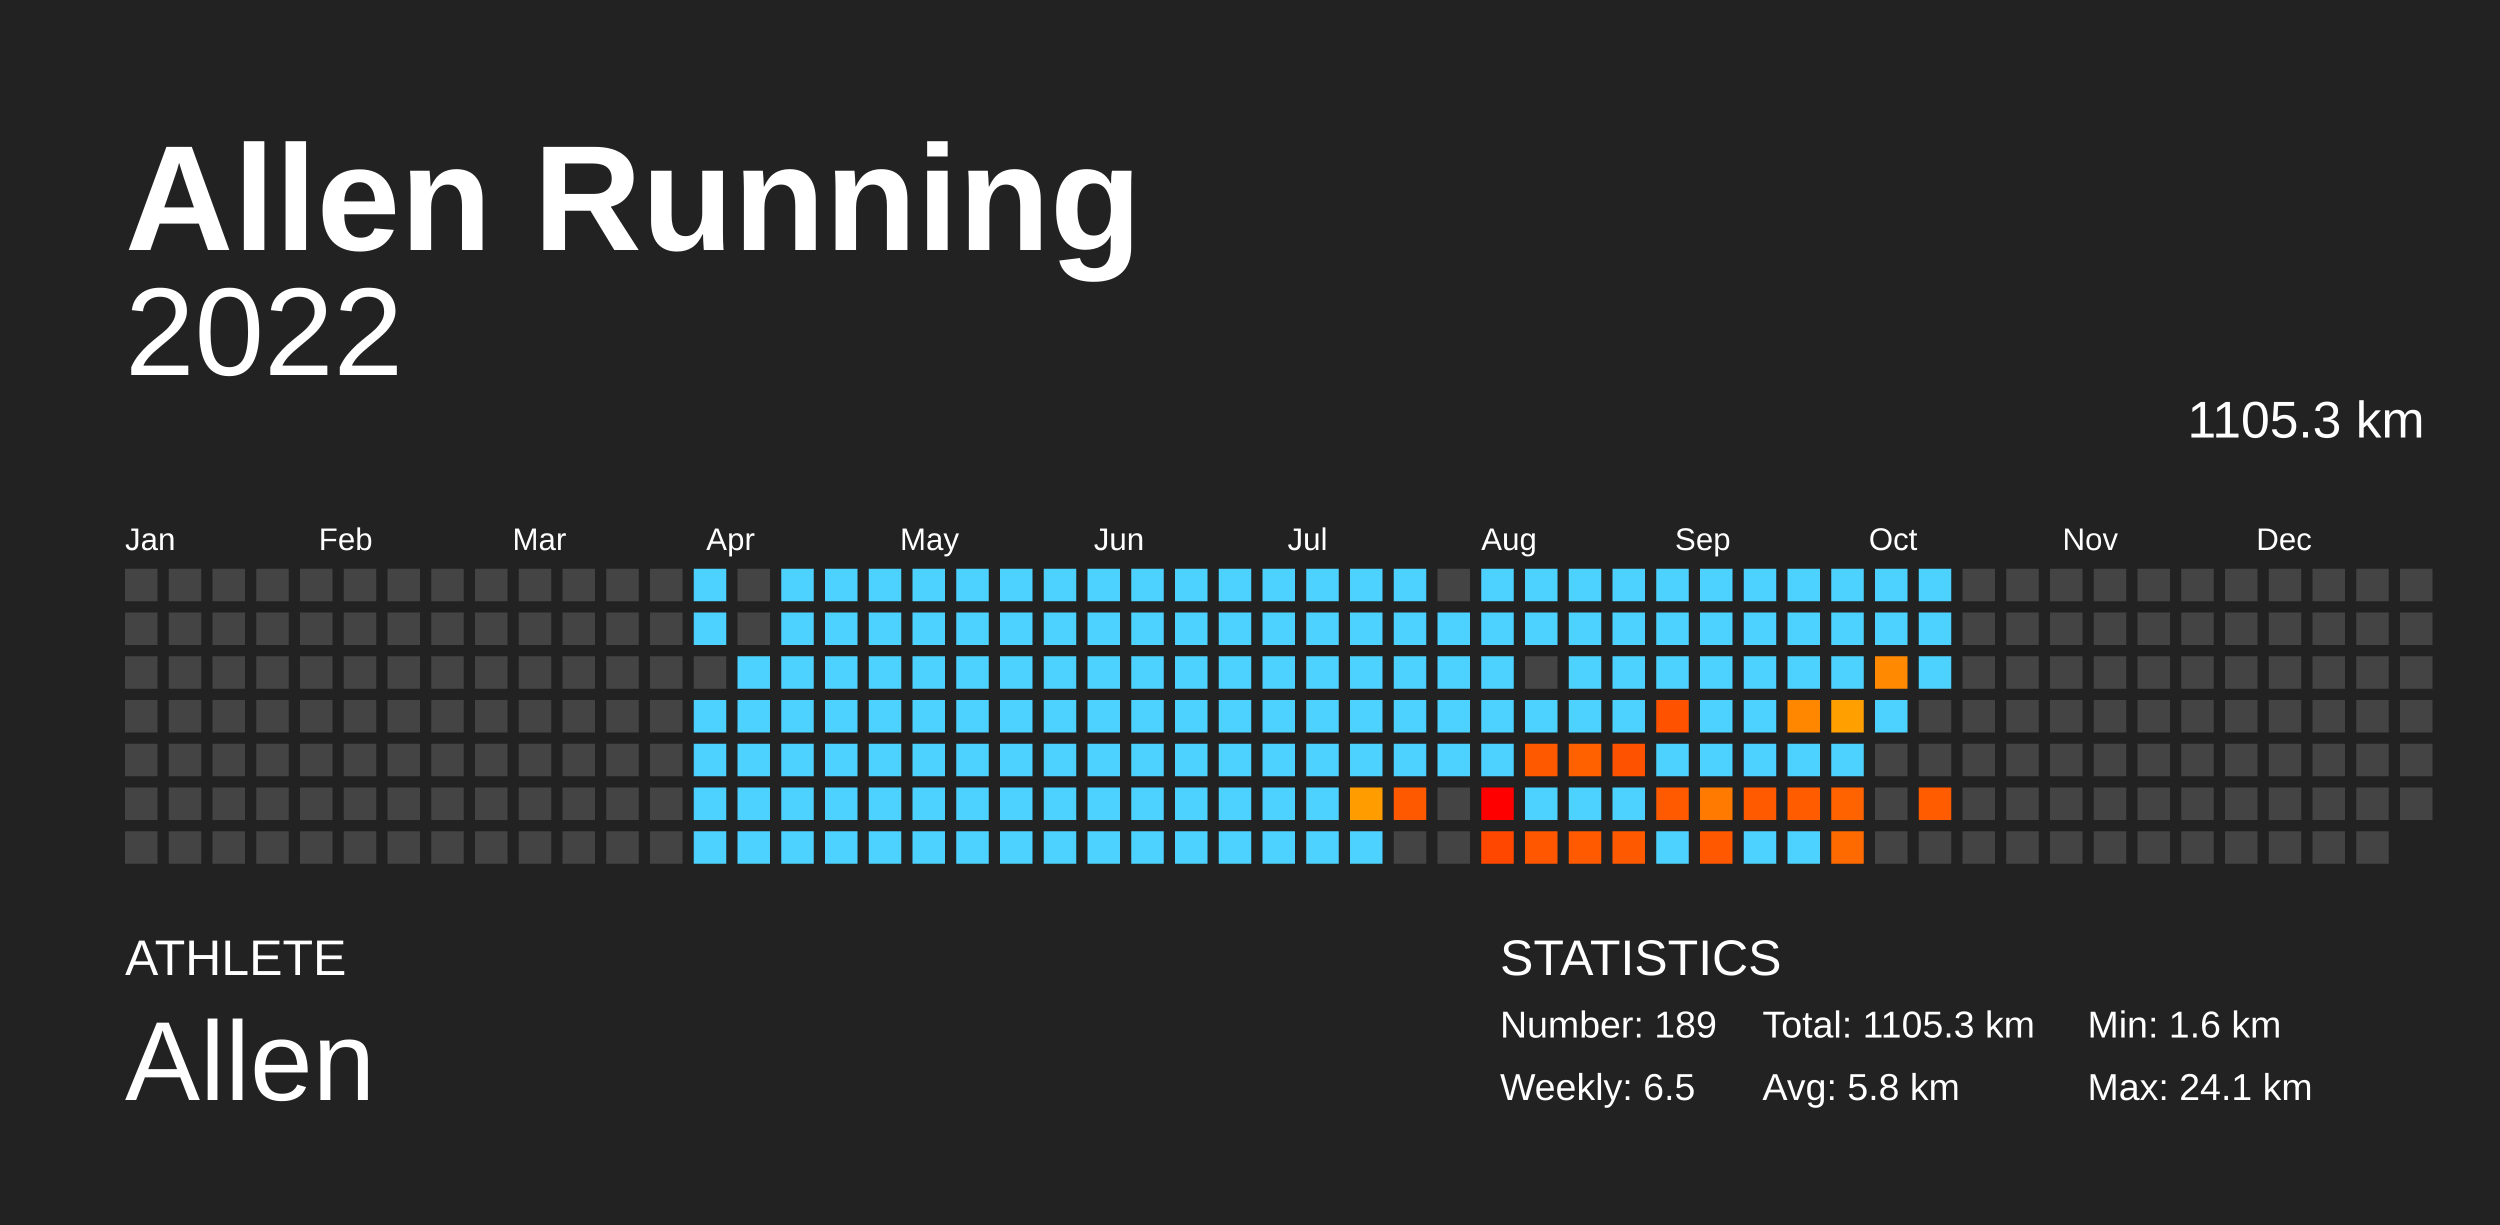
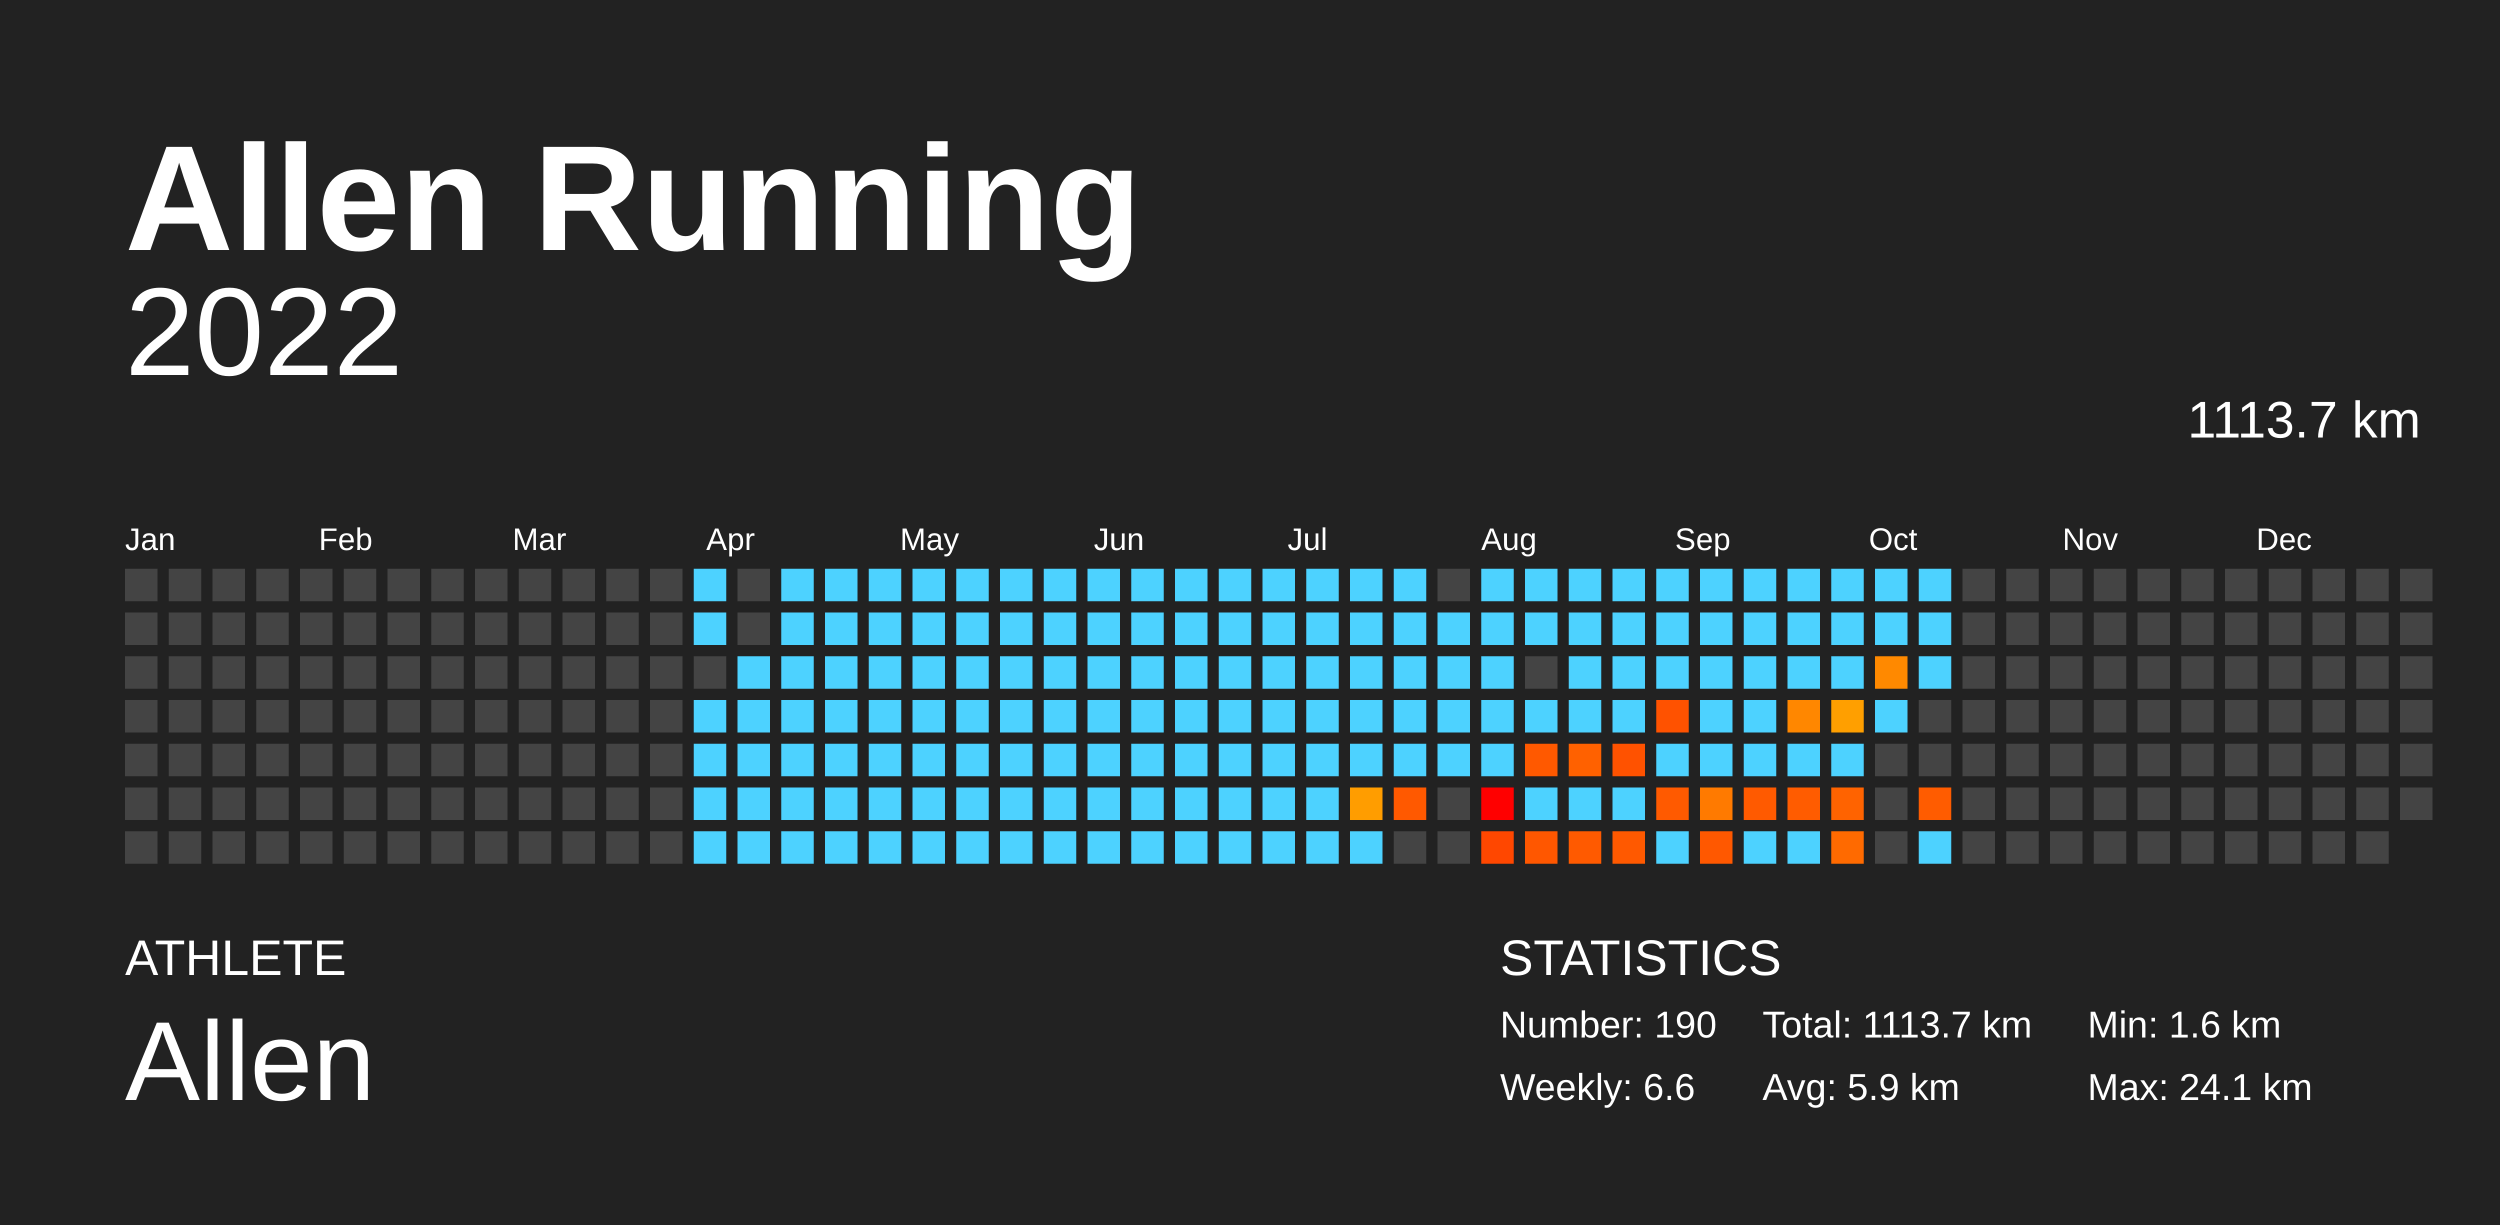
<svg xmlns="http://www.w3.org/2000/svg" baseProfile="full" height="98mm" version="1.1" viewBox="0,0,200,98" width="200mm">
  <defs />
  <rect fill="#222222" height="98" width="200" x="0" y="0" />
  <text fill="#FFFFFF" style="font-size:12px; font-family:Arial; font-weight:bold;" x="10" y="20">Allen Running</text>
  <text fill="#FFFFFF" style="font-size:4px; font-family:Arial" x="10" y="78">ATHLETE</text>
  <text fill="#FFFFFF" style="font-size:9px; font-family:Arial" x="10" y="88">Allen</text>
  <text fill="#FFFFFF" style="font-size:4px; font-family:Arial" x="120" y="78">STATISTICS</text>
-   <text fill="#FFFFFF" style="font-size:3px; font-family:Arial" x="120" y="83">Number: 189</text>
-   <text fill="#FFFFFF" style="font-size:3px; font-family:Arial" x="120" y="88">Weekly: 6.5</text>
-   <text fill="#FFFFFF" style="font-size:3px; font-family:Arial" x="141" y="83">Total: 1105.3 km</text>
-   <text fill="#FFFFFF" style="font-size:3px; font-family:Arial" x="141" y="88">Avg: 5.8 km</text>
+   <text fill="#FFFFFF" style="font-size:3px; font-family:Arial" x="120" y="83">Number: 190</text>
+   <text fill="#FFFFFF" style="font-size:3px; font-family:Arial" x="120" y="88">Weekly: 6.6</text>
+   <text fill="#FFFFFF" style="font-size:3px; font-family:Arial" x="141" y="83">Total: 1113.7 km</text>
+   <text fill="#FFFFFF" style="font-size:3px; font-family:Arial" x="141" y="88">Avg: 5.9 km</text>
  <text fill="#FFFFFF" style="font-size:3px; font-family:Arial" x="167" y="83">Min: 1.6 km</text>
  <text fill="#FFFFFF" style="font-size:3px; font-family:Arial" x="167" y="88">Max: 24.1 km</text>
  <text alignment-baseline="hanging" fill="#FFFFFF" style="font-size:10.0px; font-family:Arial;" x="10" y="30">2022</text>
-   <text alignment-baseline="hanging" fill="#FFFFFF" style="font-size:4.125px; font-family:Arial;" x="175" y="35">1105.3 km</text>
+   <text alignment-baseline="hanging" fill="#FFFFFF" style="font-size:4.125px; font-family:Arial;" x="175" y="35">1113.7 km</text>
  <text fill="#FFFFFF" style="font-size:2.5px; font-family:Arial" x="10.0" y="44">Jan</text>
  <text fill="#FFFFFF" style="font-size:2.5px; font-family:Arial" x="25.5" y="44">Feb</text>
  <text fill="#FFFFFF" style="font-size:2.5px; font-family:Arial" x="41.0" y="44">Mar</text>
  <text fill="#FFFFFF" style="font-size:2.5px; font-family:Arial" x="56.5" y="44">Apr</text>
  <text fill="#FFFFFF" style="font-size:2.5px; font-family:Arial" x="72.0" y="44">May</text>
  <text fill="#FFFFFF" style="font-size:2.5px; font-family:Arial" x="87.5" y="44">Jun</text>
  <text fill="#FFFFFF" style="font-size:2.5px; font-family:Arial" x="103.0" y="44">Jul</text>
  <text fill="#FFFFFF" style="font-size:2.5px; font-family:Arial" x="118.5" y="44">Aug</text>
  <text fill="#FFFFFF" style="font-size:2.5px; font-family:Arial" x="134.0" y="44">Sep</text>
  <text fill="#FFFFFF" style="font-size:2.5px; font-family:Arial" x="149.5" y="44">Oct</text>
  <text fill="#FFFFFF" style="font-size:2.5px; font-family:Arial" x="165.0" y="44">Nov</text>
  <text fill="#FFFFFF" style="font-size:2.5px; font-family:Arial" x="180.5" y="44">Dec</text>
  <rect fill="#444444" height="2.6" width="2.6" x="10.0" y="45.5" />
  <rect fill="#444444" height="2.6" width="2.6" x="10.0" y="49.0" />
  <rect fill="#444444" height="2.6" width="2.6" x="10.0" y="52.5" />
  <rect fill="#444444" height="2.6" width="2.6" x="10.0" y="56.0" />
  <rect fill="#444444" height="2.6" width="2.6" x="10.0" y="59.5" />
  <rect fill="#444444" height="2.6" width="2.6" x="10.0" y="63.0" />
  <rect fill="#444444" height="2.6" width="2.6" x="10.0" y="66.5" />
  <rect fill="#444444" height="2.6" width="2.6" x="13.5" y="45.5" />
  <rect fill="#444444" height="2.6" width="2.6" x="13.5" y="49.0" />
  <rect fill="#444444" height="2.6" width="2.6" x="13.5" y="52.5" />
  <rect fill="#444444" height="2.6" width="2.6" x="13.5" y="56.0" />
  <rect fill="#444444" height="2.6" width="2.6" x="13.5" y="59.5" />
  <rect fill="#444444" height="2.6" width="2.6" x="13.5" y="63.0" />
  <rect fill="#444444" height="2.6" width="2.6" x="13.5" y="66.5" />
  <rect fill="#444444" height="2.6" width="2.6" x="17.0" y="45.5" />
  <rect fill="#444444" height="2.6" width="2.6" x="17.0" y="49.0" />
  <rect fill="#444444" height="2.6" width="2.6" x="17.0" y="52.5" />
  <rect fill="#444444" height="2.6" width="2.6" x="17.0" y="56.0" />
  <rect fill="#444444" height="2.6" width="2.6" x="17.0" y="59.5" />
  <rect fill="#444444" height="2.6" width="2.6" x="17.0" y="63.0" />
  <rect fill="#444444" height="2.6" width="2.6" x="17.0" y="66.5" />
  <rect fill="#444444" height="2.6" width="2.6" x="20.5" y="45.5" />
  <rect fill="#444444" height="2.6" width="2.6" x="20.5" y="49.0" />
  <rect fill="#444444" height="2.6" width="2.6" x="20.5" y="52.5" />
  <rect fill="#444444" height="2.6" width="2.6" x="20.5" y="56.0" />
  <rect fill="#444444" height="2.6" width="2.6" x="20.5" y="59.5" />
  <rect fill="#444444" height="2.6" width="2.6" x="20.5" y="63.0" />
  <rect fill="#444444" height="2.6" width="2.6" x="20.5" y="66.5" />
  <rect fill="#444444" height="2.6" width="2.6" x="24.0" y="45.5" />
  <rect fill="#444444" height="2.6" width="2.6" x="24.0" y="49.0" />
  <rect fill="#444444" height="2.6" width="2.6" x="24.0" y="52.5" />
  <rect fill="#444444" height="2.6" width="2.6" x="24.0" y="56.0" />
  <rect fill="#444444" height="2.6" width="2.6" x="24.0" y="59.5" />
  <rect fill="#444444" height="2.6" width="2.6" x="24.0" y="63.0" />
  <rect fill="#444444" height="2.6" width="2.6" x="24.0" y="66.5" />
  <rect fill="#444444" height="2.6" width="2.6" x="27.5" y="45.5" />
  <rect fill="#444444" height="2.6" width="2.6" x="27.5" y="49.0" />
  <rect fill="#444444" height="2.6" width="2.6" x="27.5" y="52.5" />
  <rect fill="#444444" height="2.6" width="2.6" x="27.5" y="56.0" />
  <rect fill="#444444" height="2.6" width="2.6" x="27.5" y="59.5" />
  <rect fill="#444444" height="2.6" width="2.6" x="27.5" y="63.0" />
  <rect fill="#444444" height="2.6" width="2.6" x="27.5" y="66.5" />
  <rect fill="#444444" height="2.6" width="2.6" x="31.0" y="45.5" />
  <rect fill="#444444" height="2.6" width="2.6" x="31.0" y="49.0" />
  <rect fill="#444444" height="2.6" width="2.6" x="31.0" y="52.5" />
  <rect fill="#444444" height="2.6" width="2.6" x="31.0" y="56.0" />
  <rect fill="#444444" height="2.6" width="2.6" x="31.0" y="59.5" />
  <rect fill="#444444" height="2.6" width="2.6" x="31.0" y="63.0" />
  <rect fill="#444444" height="2.6" width="2.6" x="31.0" y="66.5" />
  <rect fill="#444444" height="2.6" width="2.6" x="34.5" y="45.5" />
  <rect fill="#444444" height="2.6" width="2.6" x="34.5" y="49.0" />
  <rect fill="#444444" height="2.6" width="2.6" x="34.5" y="52.5" />
  <rect fill="#444444" height="2.6" width="2.6" x="34.5" y="56.0" />
  <rect fill="#444444" height="2.6" width="2.6" x="34.5" y="59.5" />
  <rect fill="#444444" height="2.6" width="2.6" x="34.5" y="63.0" />
  <rect fill="#444444" height="2.6" width="2.6" x="34.5" y="66.5" />
  <rect fill="#444444" height="2.6" width="2.6" x="38.0" y="45.5" />
  <rect fill="#444444" height="2.6" width="2.6" x="38.0" y="49.0" />
  <rect fill="#444444" height="2.6" width="2.6" x="38.0" y="52.5" />
  <rect fill="#444444" height="2.6" width="2.6" x="38.0" y="56.0" />
  <rect fill="#444444" height="2.6" width="2.6" x="38.0" y="59.5" />
  <rect fill="#444444" height="2.6" width="2.6" x="38.0" y="63.0" />
  <rect fill="#444444" height="2.6" width="2.6" x="38.0" y="66.5" />
  <rect fill="#444444" height="2.6" width="2.6" x="41.5" y="45.5" />
  <rect fill="#444444" height="2.6" width="2.6" x="41.5" y="49.0" />
  <rect fill="#444444" height="2.6" width="2.6" x="41.5" y="52.5" />
  <rect fill="#444444" height="2.6" width="2.6" x="41.5" y="56.0" />
  <rect fill="#444444" height="2.6" width="2.6" x="41.5" y="59.5" />
  <rect fill="#444444" height="2.6" width="2.6" x="41.5" y="63.0" />
  <rect fill="#444444" height="2.6" width="2.6" x="41.5" y="66.5" />
  <rect fill="#444444" height="2.6" width="2.6" x="45.0" y="45.5" />
  <rect fill="#444444" height="2.6" width="2.6" x="45.0" y="49.0" />
  <rect fill="#444444" height="2.6" width="2.6" x="45.0" y="52.5" />
  <rect fill="#444444" height="2.6" width="2.6" x="45.0" y="56.0" />
  <rect fill="#444444" height="2.6" width="2.6" x="45.0" y="59.5" />
  <rect fill="#444444" height="2.6" width="2.6" x="45.0" y="63.0" />
  <rect fill="#444444" height="2.6" width="2.6" x="45.0" y="66.5" />
  <rect fill="#444444" height="2.6" width="2.6" x="48.5" y="45.5" />
  <rect fill="#444444" height="2.6" width="2.6" x="48.5" y="49.0" />
  <rect fill="#444444" height="2.6" width="2.6" x="48.5" y="52.5" />
  <rect fill="#444444" height="2.6" width="2.6" x="48.5" y="56.0" />
  <rect fill="#444444" height="2.6" width="2.6" x="48.5" y="59.5" />
  <rect fill="#444444" height="2.6" width="2.6" x="48.5" y="63.0" />
  <rect fill="#444444" height="2.6" width="2.6" x="48.5" y="66.5" />
  <rect fill="#444444" height="2.6" width="2.6" x="52.0" y="45.5" />
  <rect fill="#444444" height="2.6" width="2.6" x="52.0" y="49.0" />
  <rect fill="#444444" height="2.6" width="2.6" x="52.0" y="52.5" />
  <rect fill="#444444" height="2.6" width="2.6" x="52.0" y="56.0" />
  <rect fill="#444444" height="2.6" width="2.6" x="52.0" y="59.5" />
  <rect fill="#444444" height="2.6" width="2.6" x="52.0" y="63.0" />
  <rect fill="#444444" height="2.6" width="2.6" x="52.0" y="66.5" />
  <rect fill="#4dd2ff" height="2.6" width="2.6" x="55.5" y="45.5" />
  <rect fill="#4dd2ff" height="2.6" width="2.6" x="55.5" y="49.0" />
  <rect fill="#444444" height="2.6" width="2.6" x="55.5" y="52.5" />
  <rect fill="#4dd2ff" height="2.6" width="2.6" x="55.5" y="56.0" />
  <rect fill="#4dd2ff" height="2.6" width="2.6" x="55.5" y="59.5" />
  <rect fill="#4dd2ff" height="2.6" width="2.6" x="55.5" y="63.0" />
  <rect fill="#4dd2ff" height="2.6" width="2.6" x="55.5" y="66.5" />
  <rect fill="#444444" height="2.6" width="2.6" x="59.0" y="45.5" />
  <rect fill="#444444" height="2.6" width="2.6" x="59.0" y="49.0" />
  <rect fill="#4dd2ff" height="2.6" width="2.6" x="59.0" y="52.5" />
  <rect fill="#4dd2ff" height="2.6" width="2.6" x="59.0" y="56.0" />
  <rect fill="#4dd2ff" height="2.6" width="2.6" x="59.0" y="59.5" />
  <rect fill="#4dd2ff" height="2.6" width="2.6" x="59.0" y="63.0" />
  <rect fill="#4dd2ff" height="2.6" width="2.6" x="59.0" y="66.5" />
  <rect fill="#4dd2ff" height="2.6" width="2.6" x="62.5" y="45.5" />
  <rect fill="#4dd2ff" height="2.6" width="2.6" x="62.5" y="49.0" />
  <rect fill="#4dd2ff" height="2.6" width="2.6" x="62.5" y="52.5" />
  <rect fill="#4dd2ff" height="2.6" width="2.6" x="62.5" y="56.0" />
  <rect fill="#4dd2ff" height="2.6" width="2.6" x="62.5" y="59.5" />
  <rect fill="#4dd2ff" height="2.6" width="2.6" x="62.5" y="63.0" />
  <rect fill="#4dd2ff" height="2.6" width="2.6" x="62.5" y="66.5" />
  <rect fill="#4dd2ff" height="2.6" width="2.6" x="66.0" y="45.5" />
  <rect fill="#4dd2ff" height="2.6" width="2.6" x="66.0" y="49.0" />
  <rect fill="#4dd2ff" height="2.6" width="2.6" x="66.0" y="52.5" />
  <rect fill="#4dd2ff" height="2.6" width="2.6" x="66.0" y="56.0" />
  <rect fill="#4dd2ff" height="2.6" width="2.6" x="66.0" y="59.5" />
  <rect fill="#4dd2ff" height="2.6" width="2.6" x="66.0" y="63.0" />
  <rect fill="#4dd2ff" height="2.6" width="2.6" x="66.0" y="66.5" />
  <rect fill="#4dd2ff" height="2.6" width="2.6" x="69.5" y="45.5" />
  <rect fill="#4dd2ff" height="2.6" width="2.6" x="69.5" y="49.0" />
  <rect fill="#4dd2ff" height="2.6" width="2.6" x="69.5" y="52.5" />
  <rect fill="#4dd2ff" height="2.6" width="2.6" x="69.5" y="56.0" />
  <rect fill="#4dd2ff" height="2.6" width="2.6" x="69.5" y="59.5" />
  <rect fill="#4dd2ff" height="2.6" width="2.6" x="69.5" y="63.0" />
  <rect fill="#4dd2ff" height="2.6" width="2.6" x="69.5" y="66.5" />
  <rect fill="#4dd2ff" height="2.6" width="2.6" x="73.0" y="45.5" />
  <rect fill="#4dd2ff" height="2.6" width="2.6" x="73.0" y="49.0" />
  <rect fill="#4dd2ff" height="2.6" width="2.6" x="73.0" y="52.5" />
  <rect fill="#4dd2ff" height="2.6" width="2.6" x="73.0" y="56.0" />
  <rect fill="#4dd2ff" height="2.6" width="2.6" x="73.0" y="59.5" />
  <rect fill="#4dd2ff" height="2.6" width="2.6" x="73.0" y="63.0" />
  <rect fill="#4dd2ff" height="2.6" width="2.6" x="73.0" y="66.5" />
  <rect fill="#4dd2ff" height="2.6" width="2.6" x="76.5" y="45.5" />
  <rect fill="#4dd2ff" height="2.6" width="2.6" x="76.5" y="49.0" />
  <rect fill="#4dd2ff" height="2.6" width="2.6" x="76.5" y="52.5" />
  <rect fill="#4dd2ff" height="2.6" width="2.6" x="76.5" y="56.0" />
  <rect fill="#4dd2ff" height="2.6" width="2.6" x="76.5" y="59.5" />
  <rect fill="#4dd2ff" height="2.6" width="2.6" x="76.5" y="63.0" />
  <rect fill="#4dd2ff" height="2.6" width="2.6" x="76.5" y="66.5" />
  <rect fill="#4dd2ff" height="2.6" width="2.6" x="80.0" y="45.5" />
  <rect fill="#4dd2ff" height="2.6" width="2.6" x="80.0" y="49.0" />
  <rect fill="#4dd2ff" height="2.6" width="2.6" x="80.0" y="52.5" />
  <rect fill="#4dd2ff" height="2.6" width="2.6" x="80.0" y="56.0" />
  <rect fill="#4dd2ff" height="2.6" width="2.6" x="80.0" y="59.5" />
  <rect fill="#4dd2ff" height="2.6" width="2.6" x="80.0" y="63.0" />
  <rect fill="#4dd2ff" height="2.6" width="2.6" x="80.0" y="66.5" />
  <rect fill="#4dd2ff" height="2.6" width="2.6" x="83.5" y="45.5" />
  <rect fill="#4dd2ff" height="2.6" width="2.6" x="83.5" y="49.0" />
  <rect fill="#4dd2ff" height="2.6" width="2.6" x="83.5" y="52.5" />
  <rect fill="#4dd2ff" height="2.6" width="2.6" x="83.5" y="56.0" />
  <rect fill="#4dd2ff" height="2.6" width="2.6" x="83.5" y="59.5" />
  <rect fill="#4dd2ff" height="2.6" width="2.6" x="83.5" y="63.0" />
  <rect fill="#4dd2ff" height="2.6" width="2.6" x="83.5" y="66.5" />
  <rect fill="#4dd2ff" height="2.6" width="2.6" x="87.0" y="45.5" />
  <rect fill="#4dd2ff" height="2.6" width="2.6" x="87.0" y="49.0" />
  <rect fill="#4dd2ff" height="2.6" width="2.6" x="87.0" y="52.5" />
  <rect fill="#4dd2ff" height="2.6" width="2.6" x="87.0" y="56.0" />
  <rect fill="#4dd2ff" height="2.6" width="2.6" x="87.0" y="59.5" />
  <rect fill="#4dd2ff" height="2.6" width="2.6" x="87.0" y="63.0" />
  <rect fill="#4dd2ff" height="2.6" width="2.6" x="87.0" y="66.5" />
  <rect fill="#4dd2ff" height="2.6" width="2.6" x="90.5" y="45.5" />
  <rect fill="#4dd2ff" height="2.6" width="2.6" x="90.5" y="49.0" />
  <rect fill="#4dd2ff" height="2.6" width="2.6" x="90.5" y="52.5" />
  <rect fill="#4dd2ff" height="2.6" width="2.6" x="90.5" y="56.0" />
  <rect fill="#4dd2ff" height="2.6" width="2.6" x="90.5" y="59.5" />
  <rect fill="#4dd2ff" height="2.6" width="2.6" x="90.5" y="63.0" />
  <rect fill="#4dd2ff" height="2.6" width="2.6" x="90.5" y="66.5" />
  <rect fill="#4dd2ff" height="2.6" width="2.6" x="94.0" y="45.5" />
  <rect fill="#4dd2ff" height="2.6" width="2.6" x="94.0" y="49.0" />
  <rect fill="#4dd2ff" height="2.6" width="2.6" x="94.0" y="52.5" />
  <rect fill="#4dd2ff" height="2.6" width="2.6" x="94.0" y="56.0" />
  <rect fill="#4dd2ff" height="2.6" width="2.6" x="94.0" y="59.5" />
  <rect fill="#4dd2ff" height="2.6" width="2.6" x="94.0" y="63.0" />
  <rect fill="#4dd2ff" height="2.6" width="2.6" x="94.0" y="66.5" />
  <rect fill="#4dd2ff" height="2.6" width="2.6" x="97.5" y="45.5" />
  <rect fill="#4dd2ff" height="2.6" width="2.6" x="97.5" y="49.0" />
  <rect fill="#4dd2ff" height="2.6" width="2.6" x="97.5" y="52.5" />
  <rect fill="#4dd2ff" height="2.6" width="2.6" x="97.5" y="56.0" />
  <rect fill="#4dd2ff" height="2.6" width="2.6" x="97.5" y="59.5" />
  <rect fill="#4dd2ff" height="2.6" width="2.6" x="97.5" y="63.0" />
  <rect fill="#4dd2ff" height="2.6" width="2.6" x="97.5" y="66.5" />
  <rect fill="#4dd2ff" height="2.6" width="2.6" x="101.0" y="45.5" />
  <rect fill="#4dd2ff" height="2.6" width="2.6" x="101.0" y="49.0" />
  <rect fill="#4dd2ff" height="2.6" width="2.6" x="101.0" y="52.5" />
  <rect fill="#4dd2ff" height="2.6" width="2.6" x="101.0" y="56.0" />
  <rect fill="#4dd2ff" height="2.6" width="2.6" x="101.0" y="59.5" />
  <rect fill="#4dd2ff" height="2.6" width="2.6" x="101.0" y="63.0" />
  <rect fill="#4dd2ff" height="2.6" width="2.6" x="101.0" y="66.5" />
  <rect fill="#4dd2ff" height="2.6" width="2.6" x="104.5" y="45.5" />
  <rect fill="#4dd2ff" height="2.6" width="2.6" x="104.5" y="49.0" />
  <rect fill="#4dd2ff" height="2.6" width="2.6" x="104.5" y="52.5" />
  <rect fill="#4dd2ff" height="2.6" width="2.6" x="104.5" y="56.0" />
  <rect fill="#4dd2ff" height="2.6" width="2.6" x="104.5" y="59.5" />
  <rect fill="#4dd2ff" height="2.6" width="2.6" x="104.5" y="63.0" />
  <rect fill="#4dd2ff" height="2.6" width="2.6" x="104.5" y="66.5" />
  <rect fill="#4dd2ff" height="2.6" width="2.6" x="108.0" y="45.5" />
  <rect fill="#4dd2ff" height="2.6" width="2.6" x="108.0" y="49.0" />
  <rect fill="#4dd2ff" height="2.6" width="2.6" x="108.0" y="52.5" />
  <rect fill="#4dd2ff" height="2.6" width="2.6" x="108.0" y="56.0" />
  <rect fill="#4dd2ff" height="2.6" width="2.6" x="108.0" y="59.5" />
  <rect fill="#ff9d00" height="2.6" width="2.6" x="108.0" y="63.0" />
  <rect fill="#4dd2ff" height="2.6" width="2.6" x="108.0" y="66.5" />
  <rect fill="#4dd2ff" height="2.6" width="2.6" x="111.5" y="45.5" />
  <rect fill="#4dd2ff" height="2.6" width="2.6" x="111.5" y="49.0" />
  <rect fill="#4dd2ff" height="2.6" width="2.6" x="111.5" y="52.5" />
  <rect fill="#4dd2ff" height="2.6" width="2.6" x="111.5" y="56.0" />
  <rect fill="#4dd2ff" height="2.6" width="2.6" x="111.5" y="59.5" />
  <rect fill="#ff5900" height="2.6" width="2.6" x="111.5" y="63.0" />
  <rect fill="#444444" height="2.6" width="2.6" x="111.5" y="66.5" />
  <rect fill="#444444" height="2.6" width="2.6" x="115.0" y="45.5" />
  <rect fill="#4dd2ff" height="2.6" width="2.6" x="115.0" y="49.0" />
  <rect fill="#4dd2ff" height="2.6" width="2.6" x="115.0" y="52.5" />
  <rect fill="#4dd2ff" height="2.6" width="2.6" x="115.0" y="56.0" />
  <rect fill="#4dd2ff" height="2.6" width="2.6" x="115.0" y="59.5" />
  <rect fill="#444444" height="2.6" width="2.6" x="115.0" y="63.0" />
  <rect fill="#444444" height="2.6" width="2.6" x="115.0" y="66.5" />
  <rect fill="#4dd2ff" height="2.6" width="2.6" x="118.5" y="45.5" />
  <rect fill="#4dd2ff" height="2.6" width="2.6" x="118.5" y="49.0" />
  <rect fill="#4dd2ff" height="2.6" width="2.6" x="118.5" y="52.5" />
  <rect fill="#4dd2ff" height="2.6" width="2.6" x="118.5" y="56.0" />
  <rect fill="#4dd2ff" height="2.6" width="2.6" x="118.5" y="59.5" />
  <rect fill="red" height="2.6" width="2.6" x="118.5" y="63.0" />
  <rect fill="#ff4700" height="2.6" width="2.6" x="118.5" y="66.5" />
  <rect fill="#4dd2ff" height="2.6" width="2.6" x="122.0" y="45.5" />
  <rect fill="#4dd2ff" height="2.6" width="2.6" x="122.0" y="49.0" />
  <rect fill="#444444" height="2.6" width="2.6" x="122.0" y="52.5" />
  <rect fill="#4dd2ff" height="2.6" width="2.6" x="122.0" y="56.0" />
  <rect fill="#ff5900" height="2.6" width="2.6" x="122.0" y="59.5" />
  <rect fill="#4dd2ff" height="2.6" width="2.6" x="122.0" y="63.0" />
  <rect fill="#ff5700" height="2.6" width="2.6" x="122.0" y="66.5" />
  <rect fill="#4dd2ff" height="2.6" width="2.6" x="125.5" y="45.5" />
  <rect fill="#4dd2ff" height="2.6" width="2.6" x="125.5" y="49.0" />
  <rect fill="#4dd2ff" height="2.6" width="2.6" x="125.5" y="52.5" />
  <rect fill="#4dd2ff" height="2.6" width="2.6" x="125.5" y="56.0" />
  <rect fill="#ff6100" height="2.6" width="2.6" x="125.5" y="59.5" />
  <rect fill="#4dd2ff" height="2.6" width="2.6" x="125.5" y="63.0" />
  <rect fill="#ff5a00" height="2.6" width="2.6" x="125.5" y="66.5" />
  <rect fill="#4dd2ff" height="2.6" width="2.6" x="129.0" y="45.5" />
  <rect fill="#4dd2ff" height="2.6" width="2.6" x="129.0" y="49.0" />
  <rect fill="#4dd2ff" height="2.6" width="2.6" x="129.0" y="52.5" />
  <rect fill="#4dd2ff" height="2.6" width="2.6" x="129.0" y="56.0" />
  <rect fill="#ff5200" height="2.6" width="2.6" x="129.0" y="59.5" />
  <rect fill="#4dd2ff" height="2.6" width="2.6" x="129.0" y="63.0" />
  <rect fill="#ff5900" height="2.6" width="2.6" x="129.0" y="66.5" />
  <rect fill="#4dd2ff" height="2.6" width="2.6" x="132.5" y="45.5" />
  <rect fill="#4dd2ff" height="2.6" width="2.6" x="132.5" y="49.0" />
  <rect fill="#4dd2ff" height="2.6" width="2.6" x="132.5" y="52.5" />
  <rect fill="#ff5200" height="2.6" width="2.6" x="132.5" y="56.0" />
  <rect fill="#4dd2ff" height="2.6" width="2.6" x="132.5" y="59.5" />
  <rect fill="#ff5a00" height="2.6" width="2.6" x="132.5" y="63.0" />
  <rect fill="#4dd2ff" height="2.6" width="2.6" x="132.5" y="66.5" />
  <rect fill="#4dd2ff" height="2.6" width="2.6" x="136.0" y="45.5" />
  <rect fill="#4dd2ff" height="2.6" width="2.6" x="136.0" y="49.0" />
  <rect fill="#4dd2ff" height="2.6" width="2.6" x="136.0" y="52.5" />
  <rect fill="#4dd2ff" height="2.6" width="2.6" x="136.0" y="56.0" />
  <rect fill="#4dd2ff" height="2.6" width="2.6" x="136.0" y="59.5" />
  <rect fill="#ff7a00" height="2.6" width="2.6" x="136.0" y="63.0" />
  <rect fill="#ff5800" height="2.6" width="2.6" x="136.0" y="66.5" />
  <rect fill="#4dd2ff" height="2.6" width="2.6" x="139.5" y="45.5" />
  <rect fill="#4dd2ff" height="2.6" width="2.6" x="139.5" y="49.0" />
  <rect fill="#4dd2ff" height="2.6" width="2.6" x="139.5" y="52.5" />
  <rect fill="#4dd2ff" height="2.6" width="2.6" x="139.5" y="56.0" />
  <rect fill="#4dd2ff" height="2.6" width="2.6" x="139.5" y="59.5" />
  <rect fill="#ff5a00" height="2.6" width="2.6" x="139.5" y="63.0" />
  <rect fill="#4dd2ff" height="2.6" width="2.6" x="139.5" y="66.5" />
  <rect fill="#4dd2ff" height="2.6" width="2.6" x="143.0" y="45.5" />
  <rect fill="#4dd2ff" height="2.6" width="2.6" x="143.0" y="49.0" />
  <rect fill="#4dd2ff" height="2.6" width="2.6" x="143.0" y="52.5" />
  <rect fill="#ff8700" height="2.6" width="2.6" x="143.0" y="56.0" />
  <rect fill="#4dd2ff" height="2.6" width="2.6" x="143.0" y="59.5" />
  <rect fill="#ff5c00" height="2.6" width="2.6" x="143.0" y="63.0" />
  <rect fill="#4dd2ff" height="2.6" width="2.6" x="143.0" y="66.5" />
  <rect fill="#4dd2ff" height="2.6" width="2.6" x="146.5" y="45.5" />
  <rect fill="#4dd2ff" height="2.6" width="2.6" x="146.5" y="49.0" />
  <rect fill="#4dd2ff" height="2.6" width="2.6" x="146.5" y="52.5" />
  <rect fill="#ff9f00" height="2.6" width="2.6" x="146.5" y="56.0" />
  <rect fill="#4dd2ff" height="2.6" width="2.6" x="146.5" y="59.5" />
  <rect fill="#ff6300" height="2.6" width="2.6" x="146.5" y="63.0" />
  <rect fill="#ff6a00" height="2.6" width="2.6" x="146.5" y="66.5" />
  <rect fill="#4dd2ff" height="2.6" width="2.6" x="150.0" y="45.5" />
  <rect fill="#4dd2ff" height="2.6" width="2.6" x="150.0" y="49.0" />
  <rect fill="#ff8900" height="2.6" width="2.6" x="150.0" y="52.5" />
  <rect fill="#4dd2ff" height="2.6" width="2.6" x="150.0" y="56.0" />
  <rect fill="#444444" height="2.6" width="2.6" x="150.0" y="59.5" />
  <rect fill="#444444" height="2.6" width="2.6" x="150.0" y="63.0" />
  <rect fill="#444444" height="2.6" width="2.6" x="150.0" y="66.5" />
  <rect fill="#4dd2ff" height="2.6" width="2.6" x="153.5" y="45.5" />
  <rect fill="#4dd2ff" height="2.6" width="2.6" x="153.5" y="49.0" />
  <rect fill="#4dd2ff" height="2.6" width="2.6" x="153.5" y="52.5" />
  <rect fill="#444444" height="2.6" width="2.6" x="153.5" y="56.0" />
  <rect fill="#444444" height="2.6" width="2.6" x="153.5" y="59.5" />
  <rect fill="#ff5c00" height="2.6" width="2.6" x="153.5" y="63.0" />
-   <rect fill="#444444" height="2.6" width="2.6" x="153.5" y="66.5" />
+   <rect fill="#4dd2ff" height="2.6" width="2.6" x="153.5" y="66.5" />
  <rect fill="#444444" height="2.6" width="2.6" x="157.0" y="45.5" />
  <rect fill="#444444" height="2.6" width="2.6" x="157.0" y="49.0" />
  <rect fill="#444444" height="2.6" width="2.6" x="157.0" y="52.5" />
  <rect fill="#444444" height="2.6" width="2.6" x="157.0" y="56.0" />
  <rect fill="#444444" height="2.6" width="2.6" x="157.0" y="59.5" />
  <rect fill="#444444" height="2.6" width="2.6" x="157.0" y="63.0" />
  <rect fill="#444444" height="2.6" width="2.6" x="157.0" y="66.5" />
  <rect fill="#444444" height="2.6" width="2.6" x="160.5" y="45.5" />
  <rect fill="#444444" height="2.6" width="2.6" x="160.5" y="49.0" />
  <rect fill="#444444" height="2.6" width="2.6" x="160.5" y="52.5" />
  <rect fill="#444444" height="2.6" width="2.6" x="160.5" y="56.0" />
  <rect fill="#444444" height="2.6" width="2.6" x="160.5" y="59.5" />
  <rect fill="#444444" height="2.6" width="2.6" x="160.5" y="63.0" />
  <rect fill="#444444" height="2.6" width="2.6" x="160.5" y="66.5" />
  <rect fill="#444444" height="2.6" width="2.6" x="164.0" y="45.5" />
  <rect fill="#444444" height="2.6" width="2.6" x="164.0" y="49.0" />
  <rect fill="#444444" height="2.6" width="2.6" x="164.0" y="52.5" />
  <rect fill="#444444" height="2.6" width="2.6" x="164.0" y="56.0" />
  <rect fill="#444444" height="2.6" width="2.6" x="164.0" y="59.5" />
  <rect fill="#444444" height="2.6" width="2.6" x="164.0" y="63.0" />
  <rect fill="#444444" height="2.6" width="2.6" x="164.0" y="66.5" />
  <rect fill="#444444" height="2.6" width="2.6" x="167.5" y="45.5" />
  <rect fill="#444444" height="2.6" width="2.6" x="167.5" y="49.0" />
  <rect fill="#444444" height="2.6" width="2.6" x="167.5" y="52.5" />
  <rect fill="#444444" height="2.6" width="2.6" x="167.5" y="56.0" />
  <rect fill="#444444" height="2.6" width="2.6" x="167.5" y="59.5" />
  <rect fill="#444444" height="2.6" width="2.6" x="167.5" y="63.0" />
  <rect fill="#444444" height="2.6" width="2.6" x="167.5" y="66.5" />
  <rect fill="#444444" height="2.6" width="2.6" x="171.0" y="45.5" />
  <rect fill="#444444" height="2.6" width="2.6" x="171.0" y="49.0" />
  <rect fill="#444444" height="2.6" width="2.6" x="171.0" y="52.5" />
  <rect fill="#444444" height="2.6" width="2.6" x="171.0" y="56.0" />
  <rect fill="#444444" height="2.6" width="2.6" x="171.0" y="59.5" />
  <rect fill="#444444" height="2.6" width="2.6" x="171.0" y="63.0" />
  <rect fill="#444444" height="2.6" width="2.6" x="171.0" y="66.5" />
  <rect fill="#444444" height="2.6" width="2.6" x="174.5" y="45.5" />
  <rect fill="#444444" height="2.6" width="2.6" x="174.5" y="49.0" />
  <rect fill="#444444" height="2.6" width="2.6" x="174.5" y="52.5" />
  <rect fill="#444444" height="2.6" width="2.6" x="174.5" y="56.0" />
  <rect fill="#444444" height="2.6" width="2.6" x="174.5" y="59.5" />
  <rect fill="#444444" height="2.6" width="2.6" x="174.5" y="63.0" />
  <rect fill="#444444" height="2.6" width="2.6" x="174.5" y="66.5" />
  <rect fill="#444444" height="2.6" width="2.6" x="178.0" y="45.5" />
  <rect fill="#444444" height="2.6" width="2.6" x="178.0" y="49.0" />
  <rect fill="#444444" height="2.6" width="2.6" x="178.0" y="52.5" />
  <rect fill="#444444" height="2.6" width="2.6" x="178.0" y="56.0" />
  <rect fill="#444444" height="2.6" width="2.6" x="178.0" y="59.5" />
  <rect fill="#444444" height="2.6" width="2.6" x="178.0" y="63.0" />
  <rect fill="#444444" height="2.6" width="2.6" x="178.0" y="66.5" />
  <rect fill="#444444" height="2.6" width="2.6" x="181.5" y="45.5" />
  <rect fill="#444444" height="2.6" width="2.6" x="181.5" y="49.0" />
  <rect fill="#444444" height="2.6" width="2.6" x="181.5" y="52.5" />
  <rect fill="#444444" height="2.6" width="2.6" x="181.5" y="56.0" />
  <rect fill="#444444" height="2.6" width="2.6" x="181.5" y="59.5" />
  <rect fill="#444444" height="2.6" width="2.6" x="181.5" y="63.0" />
  <rect fill="#444444" height="2.6" width="2.6" x="181.5" y="66.5" />
  <rect fill="#444444" height="2.6" width="2.6" x="185.0" y="45.5" />
  <rect fill="#444444" height="2.6" width="2.6" x="185.0" y="49.0" />
  <rect fill="#444444" height="2.6" width="2.6" x="185.0" y="52.5" />
  <rect fill="#444444" height="2.6" width="2.6" x="185.0" y="56.0" />
  <rect fill="#444444" height="2.6" width="2.6" x="185.0" y="59.5" />
  <rect fill="#444444" height="2.6" width="2.6" x="185.0" y="63.0" />
  <rect fill="#444444" height="2.6" width="2.6" x="185.0" y="66.5" />
  <rect fill="#444444" height="2.6" width="2.6" x="188.5" y="45.5" />
  <rect fill="#444444" height="2.6" width="2.6" x="188.5" y="49.0" />
  <rect fill="#444444" height="2.6" width="2.6" x="188.5" y="52.5" />
  <rect fill="#444444" height="2.6" width="2.6" x="188.5" y="56.0" />
  <rect fill="#444444" height="2.6" width="2.6" x="188.5" y="59.5" />
  <rect fill="#444444" height="2.6" width="2.6" x="188.5" y="63.0" />
  <rect fill="#444444" height="2.6" width="2.6" x="188.5" y="66.5" />
  <rect fill="#444444" height="2.6" width="2.6" x="192.0" y="45.5" />
  <rect fill="#444444" height="2.6" width="2.6" x="192.0" y="49.0" />
  <rect fill="#444444" height="2.6" width="2.6" x="192.0" y="52.5" />
  <rect fill="#444444" height="2.6" width="2.6" x="192.0" y="56.0" />
  <rect fill="#444444" height="2.6" width="2.6" x="192.0" y="59.5" />
  <rect fill="#444444" height="2.6" width="2.6" x="192.0" y="63.0" />
</svg>
